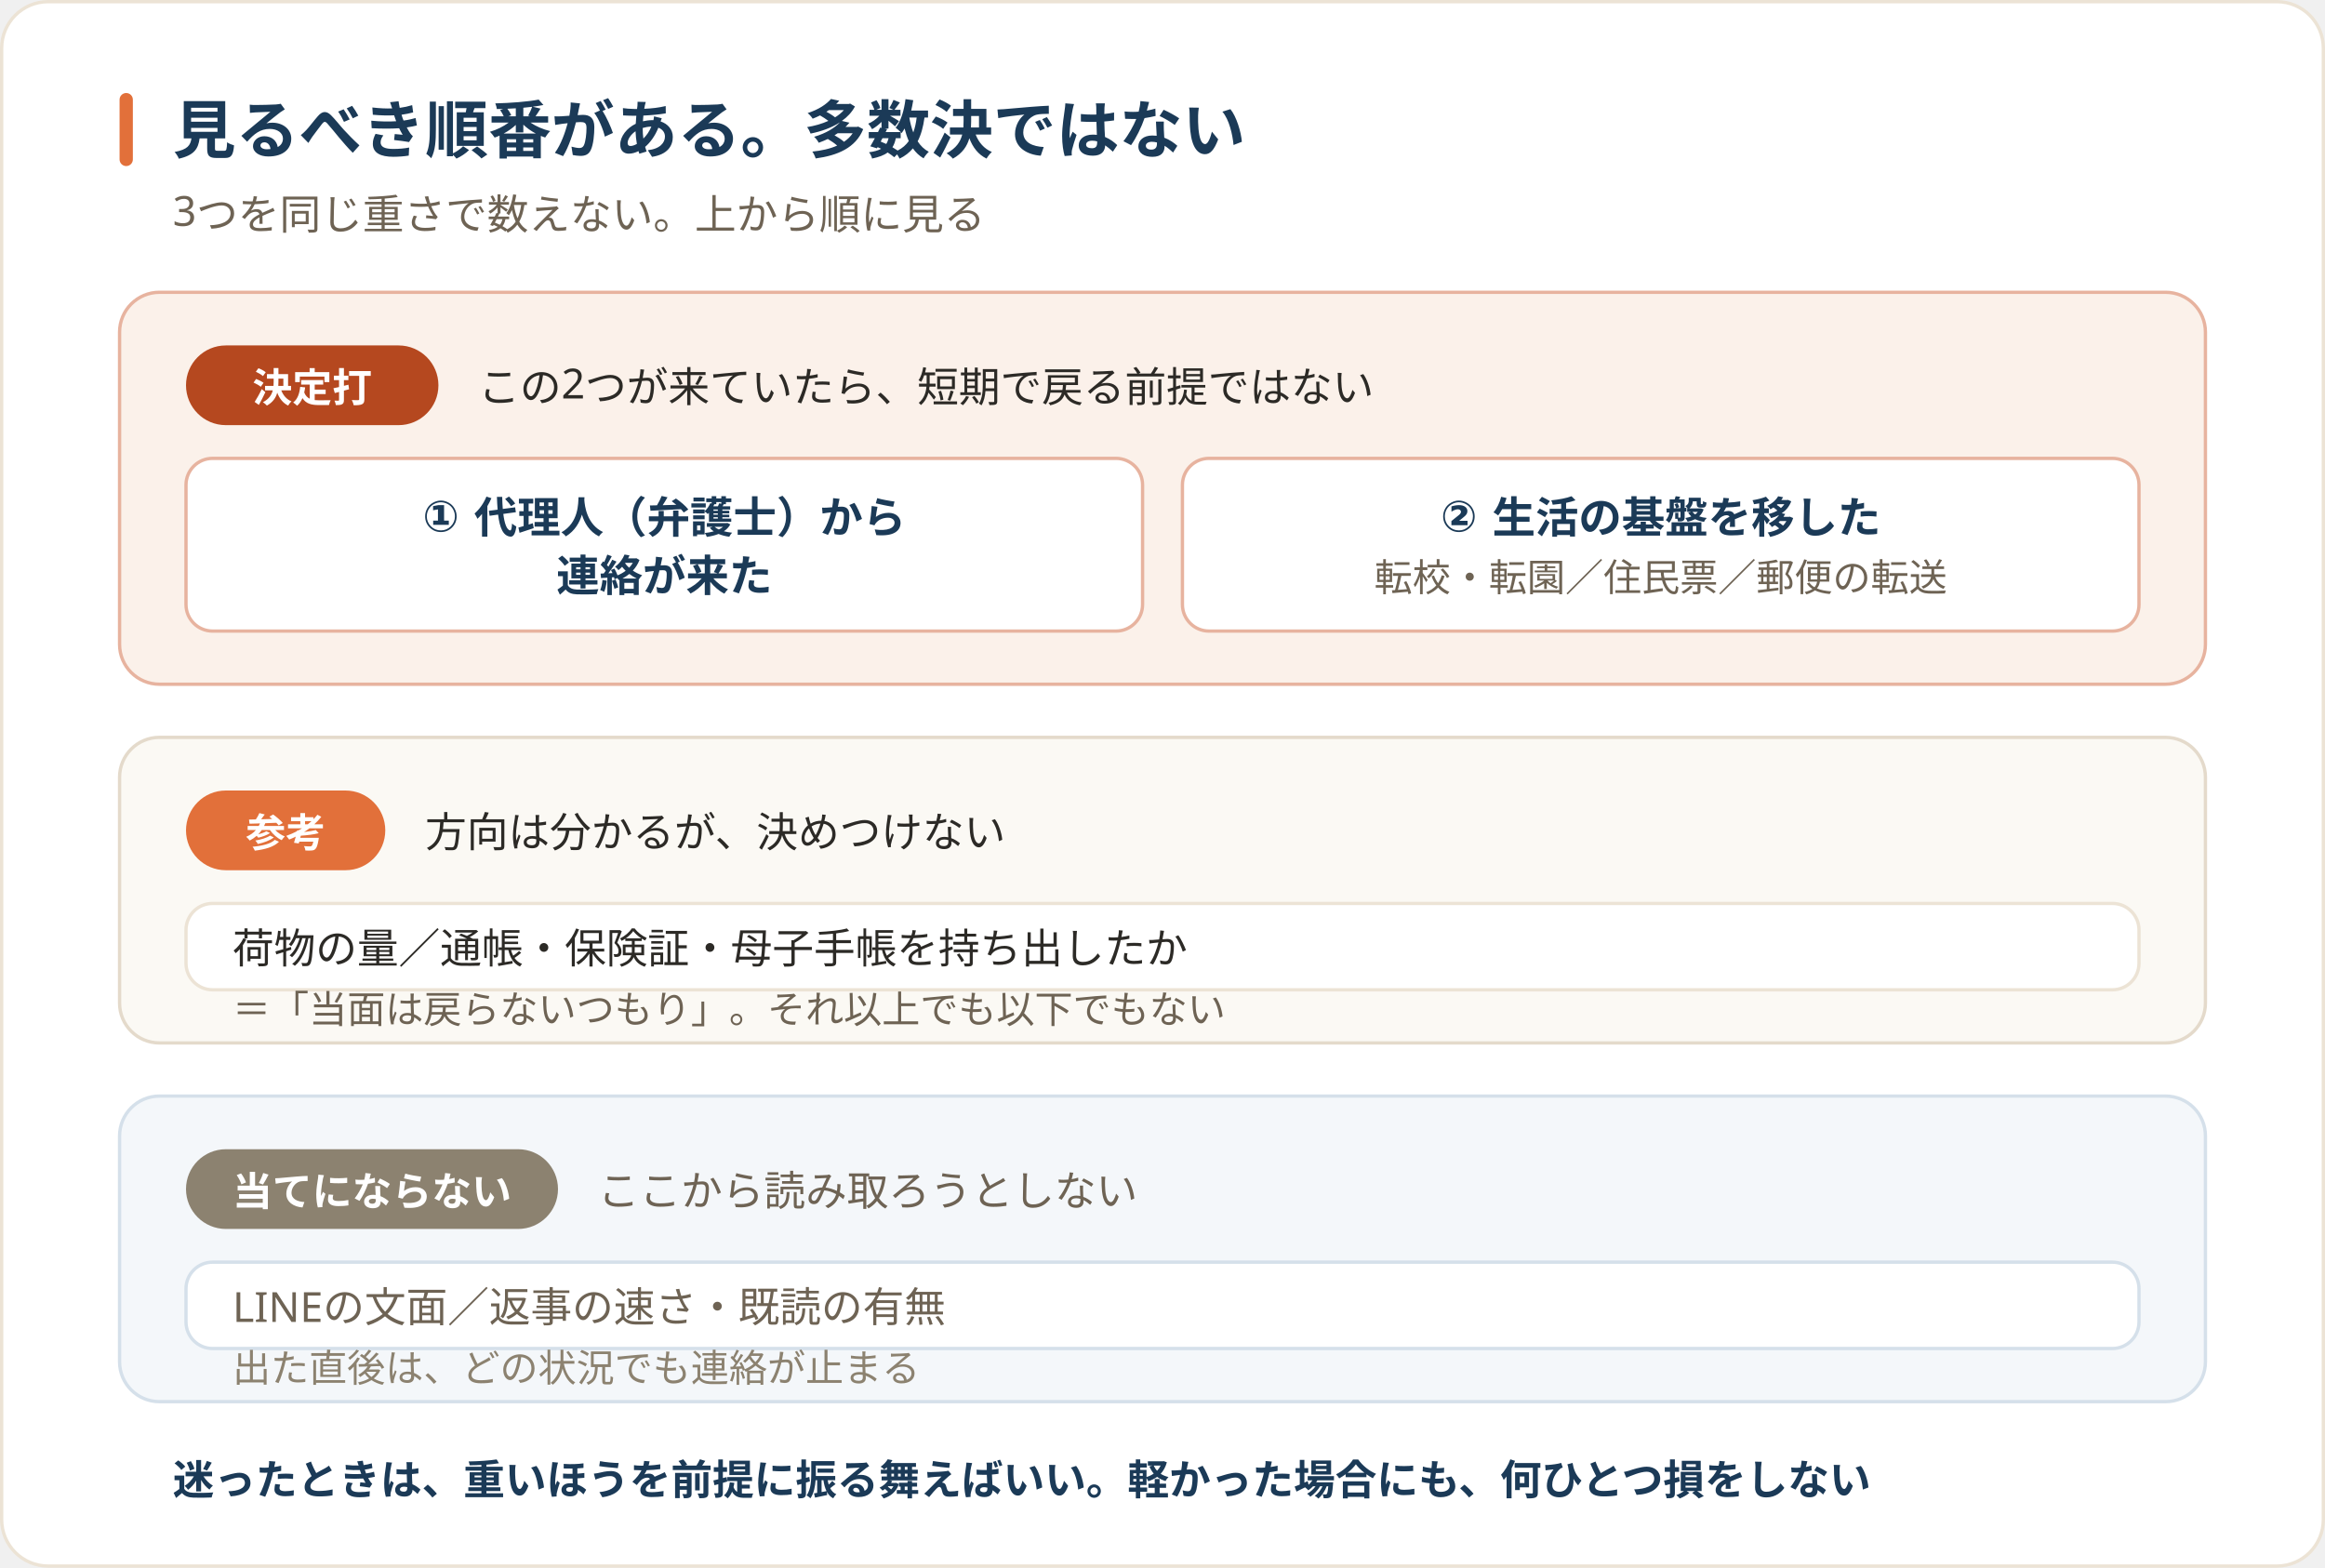
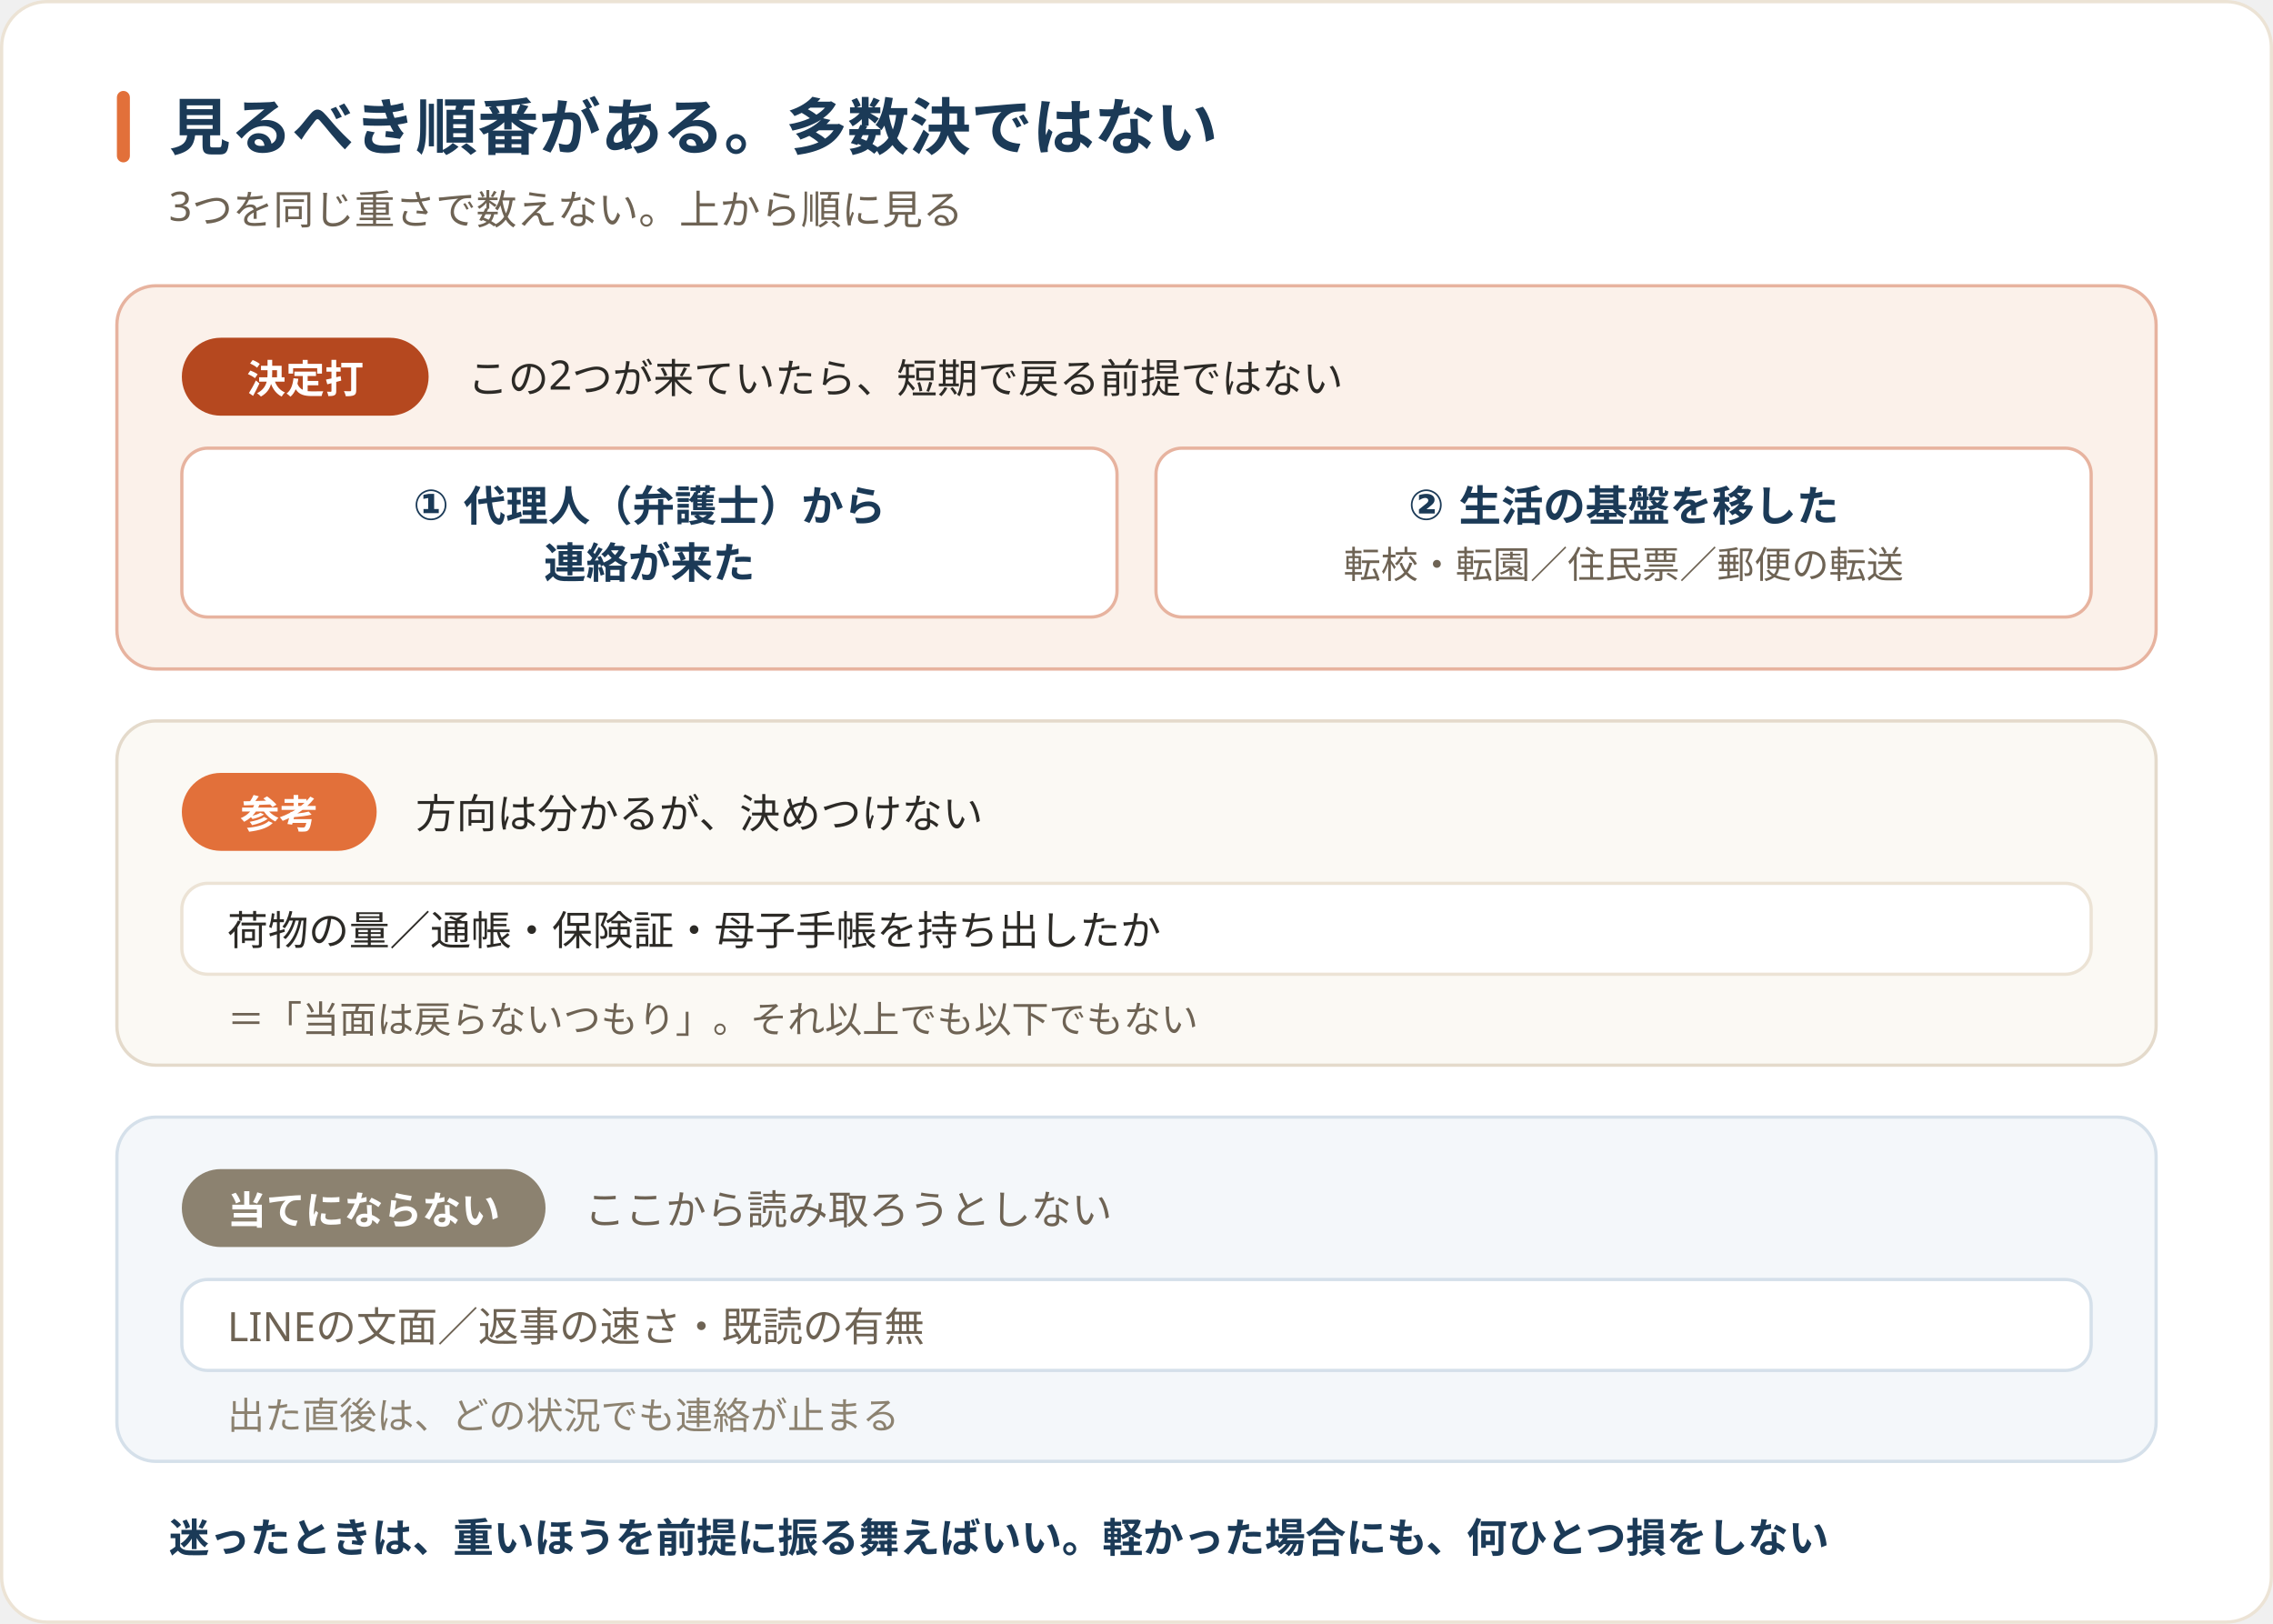
- <svg xmlns="http://www.w3.org/2000/svg" viewBox="0 0 700 472" role="img" aria-labelledby="tj dj" font-family="'Zen Kaku Gothic New','Noto Sans JP','Hiragino Kaku Gothic ProN',sans-serif">
-   <rect x="0.5" y="0.5" width="699" height="471" rx="14" fill="#FFFFFF" stroke="#ECE3D5" />
+ <svg xmlns="http://www.w3.org/2000/svg" viewBox="0 0 700 500" role="img" aria-labelledby="tj dj" font-family="'Zen Kaku Gothic New','Noto Sans JP','Hiragino Kaku Gothic ProN',sans-serif">
+   <rect x="0.5" y="0.5" width="699" height="499" rx="14" fill="#FFFFFF" stroke="#ECE3D5" />
  <rect x="36" y="28" width="4" height="22" rx="2" fill="#E2703A" />
  <text x="52" y="46" font-size="19" font-weight="800" fill="#1B3A57">見るべき順番がある。多数決ではない</text>
  <text x="52" y="68" font-size="12.5" fill="#6E6354">3つを同じ重さで数えない。上から順に見る</text>
  <rect x="36" y="88" width="628" height="118" rx="12" fill="#FBF1EA" stroke="#E7B39F" />
  <rect x="56" y="104" width="76" height="24" rx="12" fill="#B5481F" />
  <text x="94" y="121" font-size="12" font-weight="800" fill="#FFFFFF" text-anchor="middle">決定打</text>
  <text x="144" y="121" font-size="12.5" fill="#2C2A26">この2つが来ていたら、短期で戻る前提ではない</text>
  <rect x="56" y="138" width="288" height="52" rx="8" fill="#FFFFFF" stroke="#E7B39F" />
  <text x="200" y="160" font-size="13" font-weight="700" fill="#1B3A57" text-anchor="middle">① 代理人（弁護士）から</text>
  <text x="200" y="178" font-size="13" font-weight="700" fill="#1B3A57" text-anchor="middle">連絡が来た</text>
  <rect x="356" y="138" width="288" height="52" rx="8" fill="#FFFFFF" stroke="#E7B39F" />
  <text x="500" y="160" font-size="13" font-weight="700" fill="#1B3A57" text-anchor="middle">② 生活の基盤を移した</text>
  <text x="500" y="178" font-size="11.5" fill="#6E6354" text-anchor="middle">転校・転園／住民票／郵便の転送</text>
-   <rect x="36" y="222" width="628" height="92" rx="12" fill="#FBF9F4" stroke="#E4DACB" />
+   <rect x="36" y="222" width="628" height="106" rx="12" fill="#FBF9F4" stroke="#E4DACB" />
  <rect x="56" y="238" width="60" height="24" rx="12" fill="#E2703A" />
  <text x="86" y="255" font-size="12" font-weight="800" fill="#FFFFFF" text-anchor="middle">参考</text>
  <text x="128" y="255" font-size="12.5" fill="#2C2A26">方向は分かるが、決めつけない</text>
-   <rect x="56" y="272" width="588" height="26" rx="8" fill="#FFFFFF" stroke="#ECE3D5" />
-   <text x="70" y="290" font-size="12.5" fill="#2C2A26">荷物の量／通帳・保険証・母子手帳を持ち出したか</text>
-   <text x="70" y="308" font-size="11.5" fill="#6E6354">＝「当面は戻らないつもり」。それ以上でも以下でもない</text>
-   <rect x="36" y="330" width="628" height="92" rx="12" fill="#F4F7FA" stroke="#D5E0EA" />
-   <rect x="56" y="346" width="112" height="24" rx="12" fill="#8C8270" />
-   <text x="112" y="363" font-size="12" font-weight="800" fill="#FFFFFF" text-anchor="middle">当てにならない</text>
-   <text x="180" y="363" font-size="12.5" fill="#6E6354">ここから読み取ろうとしない</text>
-   <rect x="56" y="380" width="588" height="26" rx="8" fill="#FFFFFF" stroke="#D5E0EA" />
-   <text x="70" y="398" font-size="12.5" fill="#6E6354">LINEの文面／返事の速さ・既読の有無</text>
-   <text x="70" y="416" font-size="11.5" fill="#8C8270">出た直後は、どの状況でも連絡が止まる</text>
-   <text x="52" y="450" font-size="12.5" font-weight="700" fill="#1B3A57">迷ったときは、重いほうを前提に振る舞えばいい。軽かった場合にも、何ひとつ損をしない</text>
+   <rect x="56" y="272" width="588" height="28" rx="8" fill="#FFFFFF" stroke="#ECE3D5" />
+   <text x="70" y="291" font-size="12.5" fill="#2C2A26">荷物の量／通帳・保険証・母子手帳を持ち出したか</text>
+   <text x="70" y="318" font-size="11.5" fill="#6E6354">＝「当面は戻らないつもり」。それ以上でも以下でもない</text>
+   <rect x="36" y="344" width="628" height="106" rx="12" fill="#F4F7FA" stroke="#D5E0EA" />
+   <rect x="56" y="360" width="112" height="24" rx="12" fill="#8C8270" />
+   <text x="112" y="377" font-size="12" font-weight="800" fill="#FFFFFF" text-anchor="middle">当てにならない</text>
+   <text x="180" y="377" font-size="12.5" fill="#6E6354">ここから読み取ろうとしない</text>
+   <rect x="56" y="394" width="588" height="28" rx="8" fill="#FFFFFF" stroke="#D5E0EA" />
+   <text x="70" y="413" font-size="12.5" fill="#6E6354">LINEの文面／返事の速さ・既読の有無</text>
+   <text x="70" y="440" font-size="11.5" fill="#8C8270">出た直後は、どの状況でも連絡が止まる</text>
+   <text x="52" y="478" font-size="12.5" font-weight="700" fill="#1B3A57">迷ったときは、重いほうを前提に振る舞えばいい。軽かった場合にも、何ひとつ損をしない</text>
</svg>
